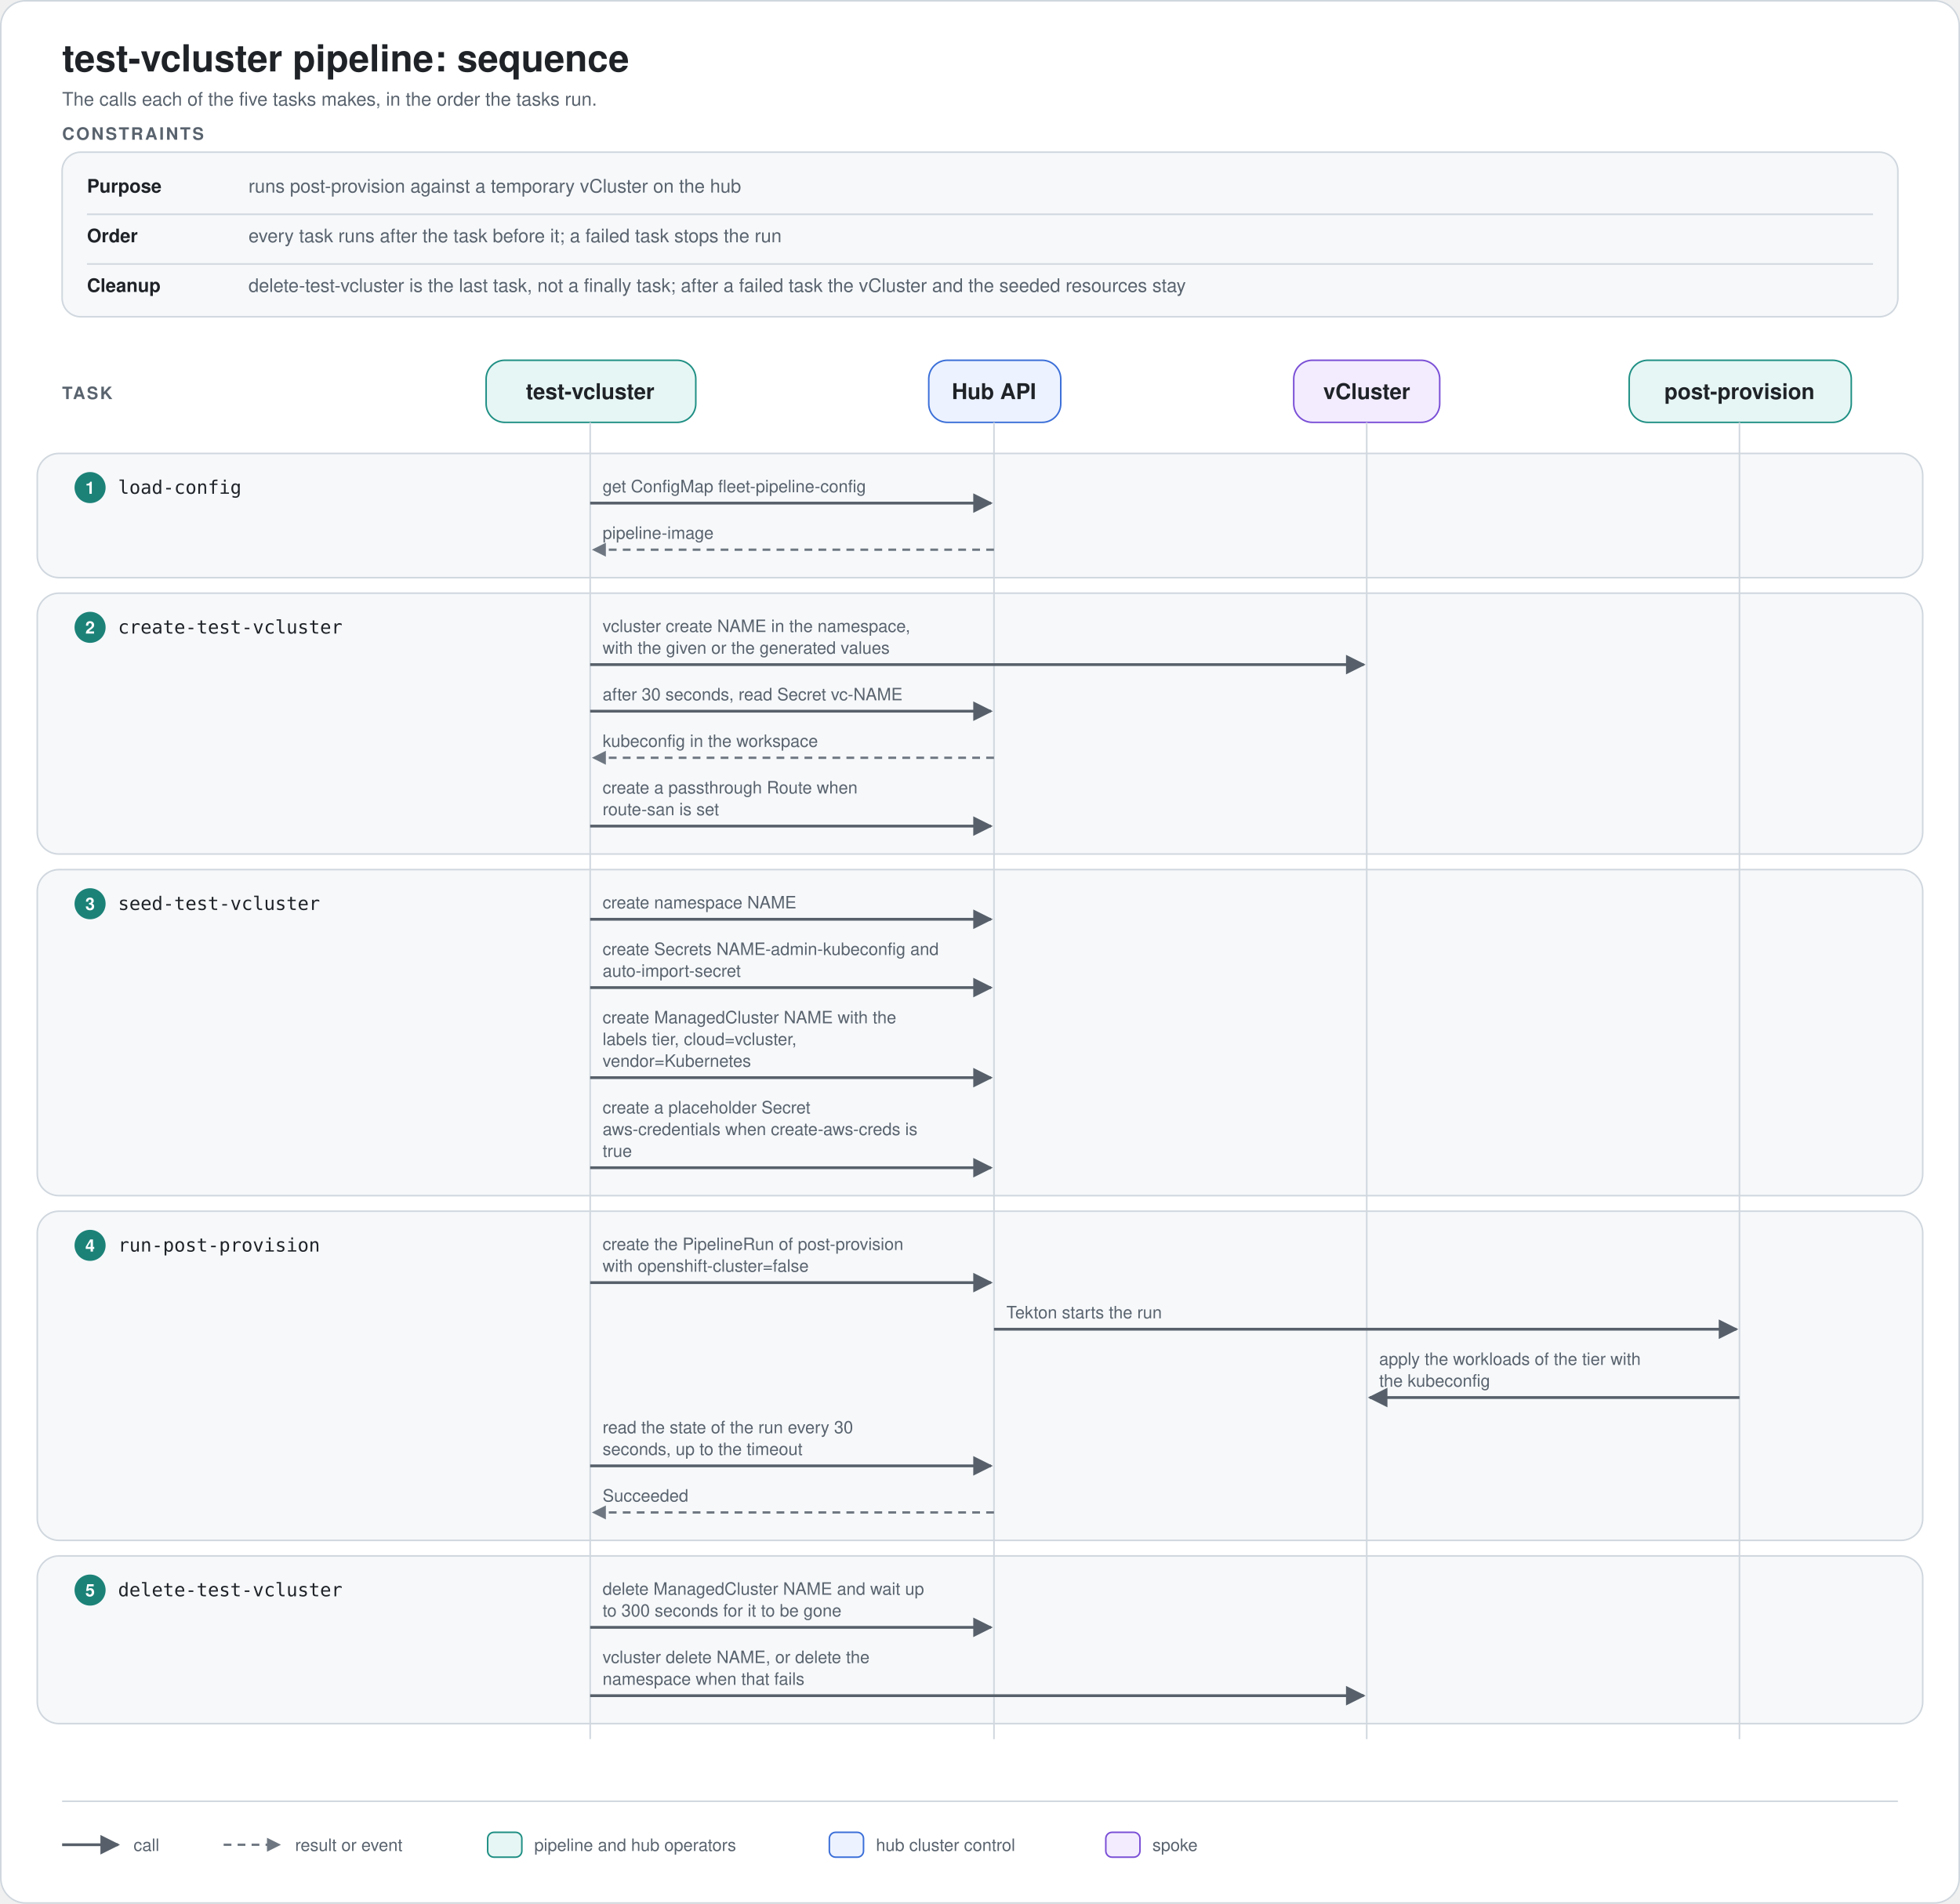
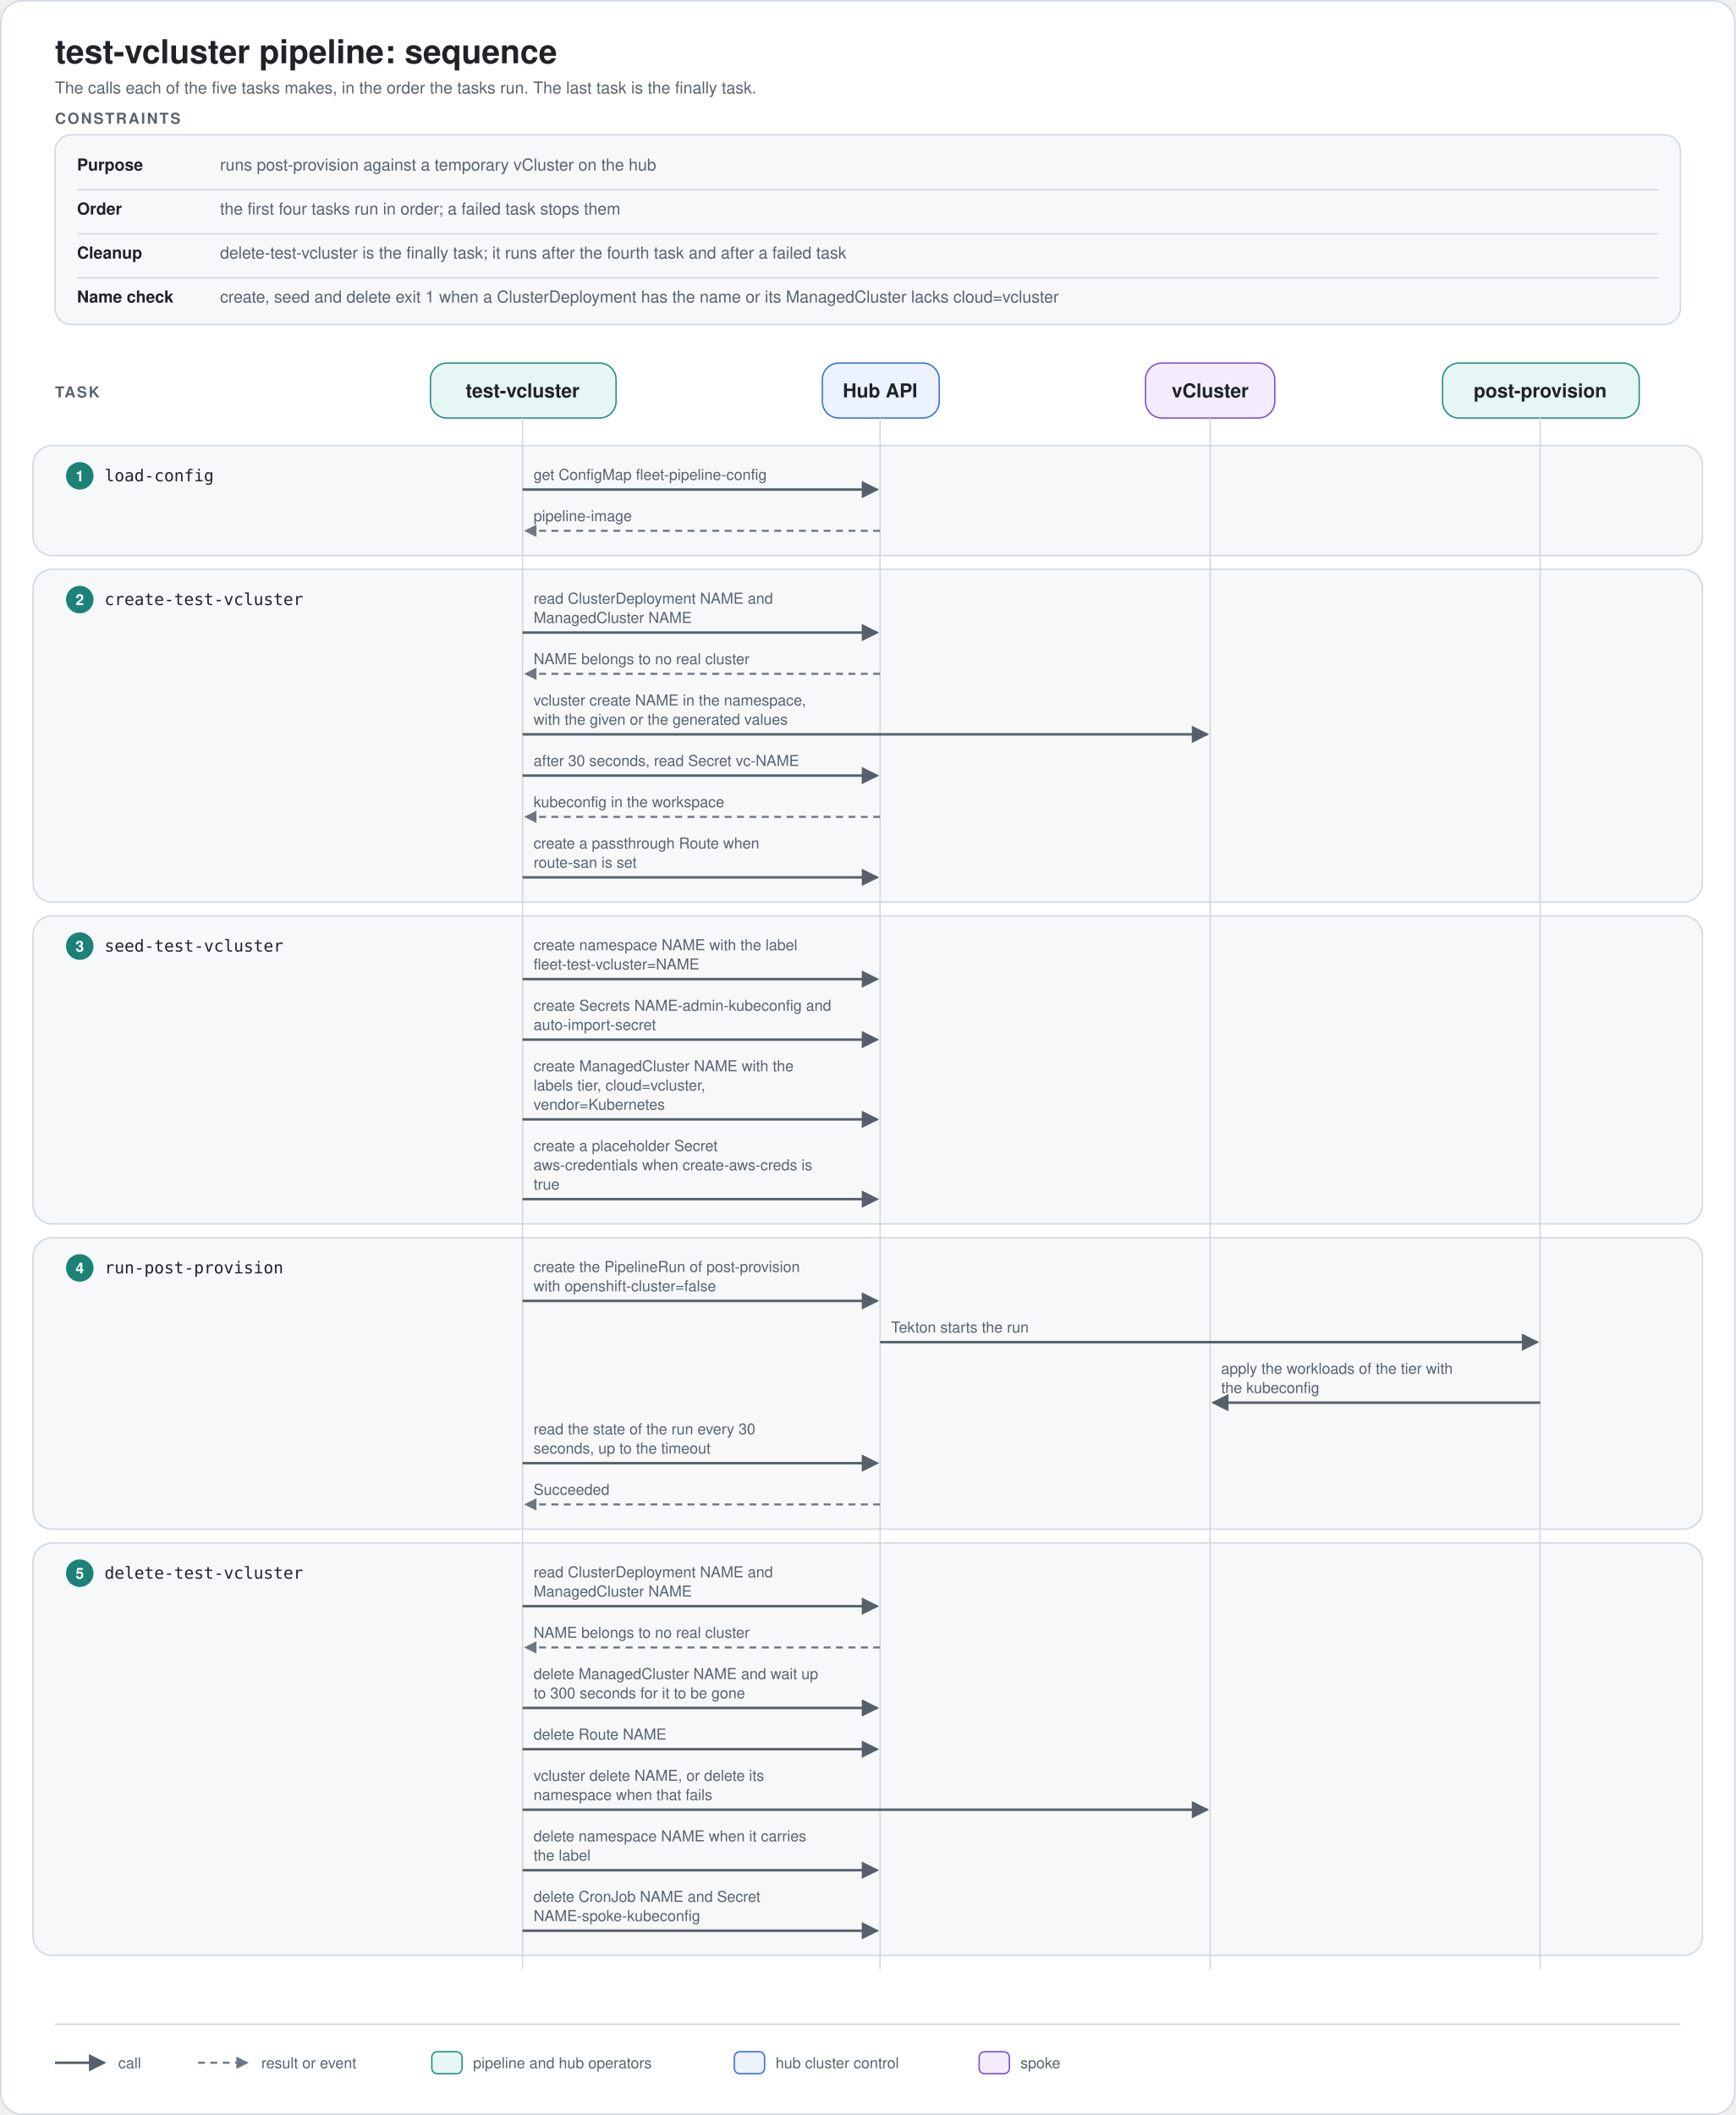
- <svg xmlns="http://www.w3.org/2000/svg" viewBox="0 0 1262 1226" width="1262" height="1226" role="img" aria-labelledby="title desc">
+ <svg xmlns="http://www.w3.org/2000/svg" viewBox="0 0 1262 1538" width="1262" height="1538" role="img" aria-labelledby="title desc">
  <style>
    .bg { fill: #ffffff; stroke: #d0d7de; }
    .frame { fill: #f6f8fa; stroke: #d0d7de; }
    .t { fill: #1f2328; font-family: -apple-system, BlinkMacSystemFont, "Segoe UI", Helvetica, Arial, sans-serif; }
    .m { fill: #59636e; font-family: -apple-system, BlinkMacSystemFont, "Segoe UI", Helvetica, Arial, sans-serif; }
    .c { fill: #1f2328; font-family: ui-monospace, SFMono-Regular, Menlo, Consolas, monospace; }
    .h1 { font-size: 24px; font-weight: 700; }
    .h2 { font-size: 14px; font-weight: 650; }
    .lbl { font-size: 11px; font-weight: 700; letter-spacing: 1.2px; }
    .b { font-size: 12px; }
    .s { font-size: 11px; }
    .k { font-weight: 650; }

    .src  { fill: #e6f6f4; stroke: #1f8f84; }
    .gate { fill: #fff4e0; stroke: #c27c0e; }
    .core { fill: #ecf2ff; stroke: #3b6fd8; }
    .out  { fill: #f3ecff; stroke: #7a4fd6; }
    .store{ fill: #eaf7ec; stroke: #2e8b46; }
    .deny { fill: #fdecec; stroke: #d1242f; }
    .user { fill: #f6f8fa; stroke: #6e7781; }

    /* badge fills are darker than card strokes so the white digit reaches 4.5:1 */
    .badge-src  { fill: #1c8278; }
    .badge-gate { fill: #a3680c; }
    .badge-core { fill: #3b6fd8; }
    .badge-out  { fill: #7a4fd6; }
    .badge-store{ fill: #2c8543; }
    .badge-t    { fill: #ffffff; font-family: -apple-system, BlinkMacSystemFont, "Segoe UI", Helvetica, Arial, sans-serif; font-size: 11px; font-weight: 700; }

    .flow  { stroke: #57606a; stroke-width: 1.8; fill: none; }
    .ctl   { stroke: #6e7781; stroke-width: 1.5; fill: none; stroke-dasharray: 5 4; }
    .link  { stroke: #6e7781; stroke-width: 1.6; fill: none; }
    .rule  { stroke: #d0d7de; stroke-width: 1; }
    .ah-flow { fill: #57606a; }
    .ah-ctl  { fill: #6e7781; }
    .x { stroke: #d1242f; stroke-width: 2; }

    @media (prefers-color-scheme: dark) {
      .bg { fill: #0d1117; stroke: #30363d; }
      .frame { fill: #151b23; stroke: #30363d; }
      .t, .c { fill: #e6edf3; }
      .m { fill: #9198a1; }
      .src  { fill: #0f2a28; stroke: #3fb8a9; }
      .gate { fill: #2e2310; stroke: #e3a33b; }
      .core { fill: #14213d; stroke: #6d9bff; }
      .out  { fill: #251a40; stroke: #a888ff; }
      .store{ fill: #112a19; stroke: #4cc06a; }
      .deny { fill: #3a1417; stroke: #ff6b6b; }
      .user { fill: #161b22; stroke: #6e7681; }
      .badge-src  { fill: #3fb8a9; }
      .badge-gate { fill: #e3a33b; }
      .badge-core { fill: #6d9bff; }
      .badge-out  { fill: #a888ff; }
      .badge-store{ fill: #4cc06a; }
      .badge-t    { fill: #0d1117; }
      .flow  { stroke: #8b949e; }
      .ctl   { stroke: #768390; }
      .link  { stroke: #768390; }
      .rule  { stroke: #30363d; }
      .ah-flow { fill: #8b949e; }
      .ah-ctl  { fill: #768390; }
      .x { stroke: #ff6b6b; }
    }
  </style>
  <defs>
    <marker id="a-flow" viewBox="0 0 10 10" refX="9" refY="5" markerWidth="7" markerHeight="7" orient="auto-start-reverse">
      <path class="ah-flow" d="M0 0 L10 5 L0 10 z" />
    </marker>
    <marker id="a-ctl" viewBox="0 0 10 10" refX="9" refY="5" markerWidth="6" markerHeight="6" orient="auto-start-reverse">
      <path class="ah-ctl" d="M0 0 L10 5 L0 10 z" />
    </marker>
  </defs>
-   <rect class="bg" x="0.5" y="0.5" width="1261" height="1225" rx="16" />
+   <rect class="bg" x="0.5" y="0.5" width="1261" height="1537" rx="16" />
  <text class="t h1" x="40" y="46">test-vcluster pipeline: sequence</text>
-   <text class="m b" x="40" y="68">The calls each of the five tasks makes, in the order the tasks run.</text>
+   <text class="m b" x="40" y="68">The calls each of the five tasks makes, in the order the tasks run. The last task is the finally task.</text>
  <text class="m lbl" x="40" y="90">CONSTRAINTS</text>
-   <rect class="frame" x="40" y="98" width="1182" height="106" rx="12" />
+   <rect class="frame" x="40" y="98" width="1182" height="138" rx="12" />
  <text class="t b k" x="56" y="124">Purpose</text>
  <text class="m b" x="160" y="124">runs post-provision against a temporary vCluster on the hub</text>
  <line class="rule" x1="56" y1="138" x2="1206" y2="138" />
  <text class="t b k" x="56" y="156">Order</text>
-   <text class="m b" x="160" y="156">every task runs after the task before it; a failed task stops the run</text>
+   <text class="m b" x="160" y="156">the first four tasks run in order; a failed task stops them</text>
  <line class="rule" x1="56" y1="170" x2="1206" y2="170" />
  <text class="t b k" x="56" y="188">Cleanup</text>
-   <text class="m b" x="160" y="188">delete-test-vcluster is the last task, not a finally task; after a failed task the vCluster and the seeded resources stay</text>
-   <rect class="frame" x="24" y="292" width="1214" height="80" rx="14" />
-   <rect class="frame" x="24" y="382" width="1214" height="168" rx="14" />
-   <rect class="frame" x="24" y="560" width="1214" height="210" rx="14" />
-   <rect class="frame" x="24" y="780" width="1214" height="212" rx="14" />
-   <rect class="frame" x="24" y="1002" width="1214" height="108" rx="14" />
-   <rect class="src" x="313" y="232" width="135" height="40" rx="12" />
-   <text class="t h2" x="380" y="257" text-anchor="middle">test-vcluster</text>
-   <line class="rule" x1="380" y1="272" x2="380" y2="1120" />
-   <text class="m lbl" x="40" y="257">TASK</text>
-   <rect class="core" x="598" y="232" width="85" height="40" rx="12" />
-   <text class="t h2" x="640" y="257" text-anchor="middle">Hub API</text>
-   <line class="rule" x1="640" y1="272" x2="640" y2="1120" />
-   <rect class="out" x="833" y="232" width="94" height="40" rx="12" />
-   <text class="t h2" x="880" y="257" text-anchor="middle">vCluster</text>
-   <line class="rule" x1="880" y1="272" x2="880" y2="1120" />
-   <rect class="src" x="1049" y="232" width="143" height="40" rx="12" />
-   <text class="t h2" x="1120" y="257" text-anchor="middle">post-provision</text>
-   <line class="rule" x1="1120" y1="272" x2="1120" y2="1120" />
-   <circle class="badge-src" cx="58" cy="314" r="10" />
-   <text class="badge-t" x="58" y="318" text-anchor="middle">1</text>
-   <text class="c b" x="76" y="318">load-config</text>
-   <circle class="badge-src" cx="58" cy="404" r="10" />
-   <text class="badge-t" x="58" y="408" text-anchor="middle">2</text>
-   <text class="c b" x="76" y="408">create-test-vcluster</text>
-   <circle class="badge-src" cx="58" cy="582" r="10" />
-   <text class="badge-t" x="58" y="586" text-anchor="middle">3</text>
-   <text class="c b" x="76" y="586">seed-test-vcluster</text>
-   <circle class="badge-src" cx="58" cy="802" r="10" />
-   <text class="badge-t" x="58" y="806" text-anchor="middle">4</text>
-   <text class="c b" x="76" y="806">run-post-provision</text>
-   <circle class="badge-src" cx="58" cy="1024" r="10" />
-   <text class="badge-t" x="58" y="1028" text-anchor="middle">5</text>
-   <text class="c b" x="76" y="1028">delete-test-vcluster</text>
-   <path class="flow" d="M380 324 H638" marker-end="url(#a-flow)" />
-   <text class="m s" x="388" y="317">get ConfigMap fleet-pipeline-config</text>
-   <path class="ctl" d="M640 354 H382" marker-end="url(#a-ctl)" />
-   <text class="m s" x="388" y="347">pipeline-image</text>
-   <path class="flow" d="M380 428 H878" marker-end="url(#a-flow)" />
-   <text class="m s" x="388" y="407">vcluster create NAME in the namespace,</text>
-   <text class="m s" x="388" y="421">with the given or the generated values</text>
-   <path class="flow" d="M380 458 H638" marker-end="url(#a-flow)" />
-   <text class="m s" x="388" y="451">after 30 seconds, read Secret vc-NAME</text>
-   <path class="ctl" d="M640 488 H382" marker-end="url(#a-ctl)" />
-   <text class="m s" x="388" y="481">kubeconfig in the workspace</text>
-   <path class="flow" d="M380 532 H638" marker-end="url(#a-flow)" />
-   <text class="m s" x="388" y="511">create a passthrough Route when</text>
-   <text class="m s" x="388" y="525">route-san is set</text>
-   <path class="flow" d="M380 592 H638" marker-end="url(#a-flow)" />
-   <text class="m s" x="388" y="585">create namespace NAME</text>
-   <path class="flow" d="M380 636 H638" marker-end="url(#a-flow)" />
-   <text class="m s" x="388" y="615">create Secrets NAME-admin-kubeconfig and</text>
-   <text class="m s" x="388" y="629">auto-import-secret</text>
-   <path class="flow" d="M380 694 H638" marker-end="url(#a-flow)" />
-   <text class="m s" x="388" y="659">create ManagedCluster NAME with the</text>
-   <text class="m s" x="388" y="673">labels tier, cloud=vcluster,</text>
-   <text class="m s" x="388" y="687">vendor=Kubernetes</text>
-   <path class="flow" d="M380 752 H638" marker-end="url(#a-flow)" />
-   <text class="m s" x="388" y="717">create a placeholder Secret</text>
-   <text class="m s" x="388" y="731">aws-credentials when create-aws-creds is</text>
-   <text class="m s" x="388" y="745">true</text>
-   <path class="flow" d="M380 826 H638" marker-end="url(#a-flow)" />
-   <text class="m s" x="388" y="805">create the PipelineRun of post-provision</text>
-   <text class="m s" x="388" y="819">with openshift-cluster=false</text>
-   <path class="flow" d="M640 856 H1118" marker-end="url(#a-flow)" />
-   <text class="m s" x="648" y="849">Tekton starts the run</text>
-   <path class="flow" d="M1120 900 H882" marker-end="url(#a-flow)" />
-   <text class="m s" x="888" y="879">apply the workloads of the tier with</text>
-   <text class="m s" x="888" y="893">the kubeconfig</text>
-   <path class="flow" d="M380 944 H638" marker-end="url(#a-flow)" />
-   <text class="m s" x="388" y="923">read the state of the run every 30</text>
-   <text class="m s" x="388" y="937">seconds, up to the timeout</text>
-   <path class="ctl" d="M640 974 H382" marker-end="url(#a-ctl)" />
-   <text class="m s" x="388" y="967">Succeeded</text>
-   <path class="flow" d="M380 1048 H638" marker-end="url(#a-flow)" />
-   <text class="m s" x="388" y="1027">delete ManagedCluster NAME and wait up</text>
-   <text class="m s" x="388" y="1041">to 300 seconds for it to be gone</text>
-   <path class="flow" d="M380 1092 H878" marker-end="url(#a-flow)" />
-   <text class="m s" x="388" y="1071">vcluster delete NAME, or delete the</text>
-   <text class="m s" x="388" y="1085">namespace when that fails</text>
-   <line class="rule" x1="40" y1="1160" x2="1222" y2="1160" />
-   <path class="flow" d="M40 1188 H76" marker-end="url(#a-flow)" />
-   <text class="m s" x="86" y="1192">call</text>
-   <path class="ctl" d="M144 1188 H180" marker-end="url(#a-ctl)" />
-   <text class="m s" x="190" y="1192">result or event</text>
-   <rect class="src" x="314" y="1180" width="22" height="16" rx="4" />
-   <text class="m s" x="344" y="1192">pipeline and hub operators</text>
-   <rect class="core" x="534" y="1180" width="22" height="16" rx="4" />
-   <text class="m s" x="564" y="1192">hub cluster control</text>
-   <rect class="out" x="712" y="1180" width="22" height="16" rx="4" />
-   <text class="m s" x="742" y="1192">spoke</text>
+   <text class="m b" x="160" y="188">delete-test-vcluster is the finally task; it runs after the fourth task and after a failed task</text>
+   <line class="rule" x1="56" y1="202" x2="1206" y2="202" />
+   <text class="t b k" x="56" y="220">Name check</text>
+   <text class="m b" x="160" y="220">create, seed and delete exit 1 when a ClusterDeployment has the name or its ManagedCluster lacks cloud=vcluster</text>
+   <rect class="frame" x="24" y="324" width="1214" height="80" rx="14" />
+   <rect class="frame" x="24" y="414" width="1214" height="242" rx="14" />
+   <rect class="frame" x="24" y="666" width="1214" height="224" rx="14" />
+   <rect class="frame" x="24" y="900" width="1214" height="212" rx="14" />
+   <rect class="frame" x="24" y="1122" width="1214" height="300" rx="14" />
+   <rect class="src" x="313" y="264" width="135" height="40" rx="12" />
+   <text class="t h2" x="380" y="289" text-anchor="middle">test-vcluster</text>
+   <line class="rule" x1="380" y1="304" x2="380" y2="1432" />
+   <text class="m lbl" x="40" y="289">TASK</text>
+   <rect class="core" x="598" y="264" width="85" height="40" rx="12" />
+   <text class="t h2" x="640" y="289" text-anchor="middle">Hub API</text>
+   <line class="rule" x1="640" y1="304" x2="640" y2="1432" />
+   <rect class="out" x="833" y="264" width="94" height="40" rx="12" />
+   <text class="t h2" x="880" y="289" text-anchor="middle">vCluster</text>
+   <line class="rule" x1="880" y1="304" x2="880" y2="1432" />
+   <rect class="src" x="1049" y="264" width="143" height="40" rx="12" />
+   <text class="t h2" x="1120" y="289" text-anchor="middle">post-provision</text>
+   <line class="rule" x1="1120" y1="304" x2="1120" y2="1432" />
+   <circle class="badge-src" cx="58" cy="346" r="10" />
+   <text class="badge-t" x="58" y="350" text-anchor="middle">1</text>
+   <text class="c b" x="76" y="350">load-config</text>
+   <circle class="badge-src" cx="58" cy="436" r="10" />
+   <text class="badge-t" x="58" y="440" text-anchor="middle">2</text>
+   <text class="c b" x="76" y="440">create-test-vcluster</text>
+   <circle class="badge-src" cx="58" cy="688" r="10" />
+   <text class="badge-t" x="58" y="692" text-anchor="middle">3</text>
+   <text class="c b" x="76" y="692">seed-test-vcluster</text>
+   <circle class="badge-src" cx="58" cy="922" r="10" />
+   <text class="badge-t" x="58" y="926" text-anchor="middle">4</text>
+   <text class="c b" x="76" y="926">run-post-provision</text>
+   <circle class="badge-src" cx="58" cy="1144" r="10" />
+   <text class="badge-t" x="58" y="1148" text-anchor="middle">5</text>
+   <text class="c b" x="76" y="1148">delete-test-vcluster</text>
+   <path class="flow" d="M380 356 H638" marker-end="url(#a-flow)" />
+   <text class="m s" x="388" y="349">get ConfigMap fleet-pipeline-config</text>
+   <path class="ctl" d="M640 386 H382" marker-end="url(#a-ctl)" />
+   <text class="m s" x="388" y="379">pipeline-image</text>
+   <path class="flow" d="M380 460 H638" marker-end="url(#a-flow)" />
+   <text class="m s" x="388" y="439">read ClusterDeployment NAME and</text>
+   <text class="m s" x="388" y="453">ManagedCluster NAME</text>
+   <path class="ctl" d="M640 490 H382" marker-end="url(#a-ctl)" />
+   <text class="m s" x="388" y="483">NAME belongs to no real cluster</text>
+   <path class="flow" d="M380 534 H878" marker-end="url(#a-flow)" />
+   <text class="m s" x="388" y="513">vcluster create NAME in the namespace,</text>
+   <text class="m s" x="388" y="527">with the given or the generated values</text>
+   <path class="flow" d="M380 564 H638" marker-end="url(#a-flow)" />
+   <text class="m s" x="388" y="557">after 30 seconds, read Secret vc-NAME</text>
+   <path class="ctl" d="M640 594 H382" marker-end="url(#a-ctl)" />
+   <text class="m s" x="388" y="587">kubeconfig in the workspace</text>
+   <path class="flow" d="M380 638 H638" marker-end="url(#a-flow)" />
+   <text class="m s" x="388" y="617">create a passthrough Route when</text>
+   <text class="m s" x="388" y="631">route-san is set</text>
+   <path class="flow" d="M380 712 H638" marker-end="url(#a-flow)" />
+   <text class="m s" x="388" y="691">create namespace NAME with the label</text>
+   <text class="m s" x="388" y="705">fleet-test-vcluster=NAME</text>
+   <path class="flow" d="M380 756 H638" marker-end="url(#a-flow)" />
+   <text class="m s" x="388" y="735">create Secrets NAME-admin-kubeconfig and</text>
+   <text class="m s" x="388" y="749">auto-import-secret</text>
+   <path class="flow" d="M380 814 H638" marker-end="url(#a-flow)" />
+   <text class="m s" x="388" y="779">create ManagedCluster NAME with the</text>
+   <text class="m s" x="388" y="793">labels tier, cloud=vcluster,</text>
+   <text class="m s" x="388" y="807">vendor=Kubernetes</text>
+   <path class="flow" d="M380 872 H638" marker-end="url(#a-flow)" />
+   <text class="m s" x="388" y="837">create a placeholder Secret</text>
+   <text class="m s" x="388" y="851">aws-credentials when create-aws-creds is</text>
+   <text class="m s" x="388" y="865">true</text>
+   <path class="flow" d="M380 946 H638" marker-end="url(#a-flow)" />
+   <text class="m s" x="388" y="925">create the PipelineRun of post-provision</text>
+   <text class="m s" x="388" y="939">with openshift-cluster=false</text>
+   <path class="flow" d="M640 976 H1118" marker-end="url(#a-flow)" />
+   <text class="m s" x="648" y="969">Tekton starts the run</text>
+   <path class="flow" d="M1120 1020 H882" marker-end="url(#a-flow)" />
+   <text class="m s" x="888" y="999">apply the workloads of the tier with</text>
+   <text class="m s" x="888" y="1013">the kubeconfig</text>
+   <path class="flow" d="M380 1064 H638" marker-end="url(#a-flow)" />
+   <text class="m s" x="388" y="1043">read the state of the run every 30</text>
+   <text class="m s" x="388" y="1057">seconds, up to the timeout</text>
+   <path class="ctl" d="M640 1094 H382" marker-end="url(#a-ctl)" />
+   <text class="m s" x="388" y="1087">Succeeded</text>
+   <path class="flow" d="M380 1168 H638" marker-end="url(#a-flow)" />
+   <text class="m s" x="388" y="1147">read ClusterDeployment NAME and</text>
+   <text class="m s" x="388" y="1161">ManagedCluster NAME</text>
+   <path class="ctl" d="M640 1198 H382" marker-end="url(#a-ctl)" />
+   <text class="m s" x="388" y="1191">NAME belongs to no real cluster</text>
+   <path class="flow" d="M380 1242 H638" marker-end="url(#a-flow)" />
+   <text class="m s" x="388" y="1221">delete ManagedCluster NAME and wait up</text>
+   <text class="m s" x="388" y="1235">to 300 seconds for it to be gone</text>
+   <path class="flow" d="M380 1272 H638" marker-end="url(#a-flow)" />
+   <text class="m s" x="388" y="1265">delete Route NAME</text>
+   <path class="flow" d="M380 1316 H878" marker-end="url(#a-flow)" />
+   <text class="m s" x="388" y="1295">vcluster delete NAME, or delete its</text>
+   <text class="m s" x="388" y="1309">namespace when that fails</text>
+   <path class="flow" d="M380 1360 H638" marker-end="url(#a-flow)" />
+   <text class="m s" x="388" y="1339">delete namespace NAME when it carries</text>
+   <text class="m s" x="388" y="1353">the label</text>
+   <path class="flow" d="M380 1404 H638" marker-end="url(#a-flow)" />
+   <text class="m s" x="388" y="1383">delete CronJob NAME and Secret</text>
+   <text class="m s" x="388" y="1397">NAME-spoke-kubeconfig</text>
+   <line class="rule" x1="40" y1="1472" x2="1222" y2="1472" />
+   <path class="flow" d="M40 1500 H76" marker-end="url(#a-flow)" />
+   <text class="m s" x="86" y="1504">call</text>
+   <path class="ctl" d="M144 1500 H180" marker-end="url(#a-ctl)" />
+   <text class="m s" x="190" y="1504">result or event</text>
+   <rect class="src" x="314" y="1492" width="22" height="16" rx="4" />
+   <text class="m s" x="344" y="1504">pipeline and hub operators</text>
+   <rect class="core" x="534" y="1492" width="22" height="16" rx="4" />
+   <text class="m s" x="564" y="1504">hub cluster control</text>
+   <rect class="out" x="712" y="1492" width="22" height="16" rx="4" />
+   <text class="m s" x="742" y="1504">spoke</text>
</svg>
